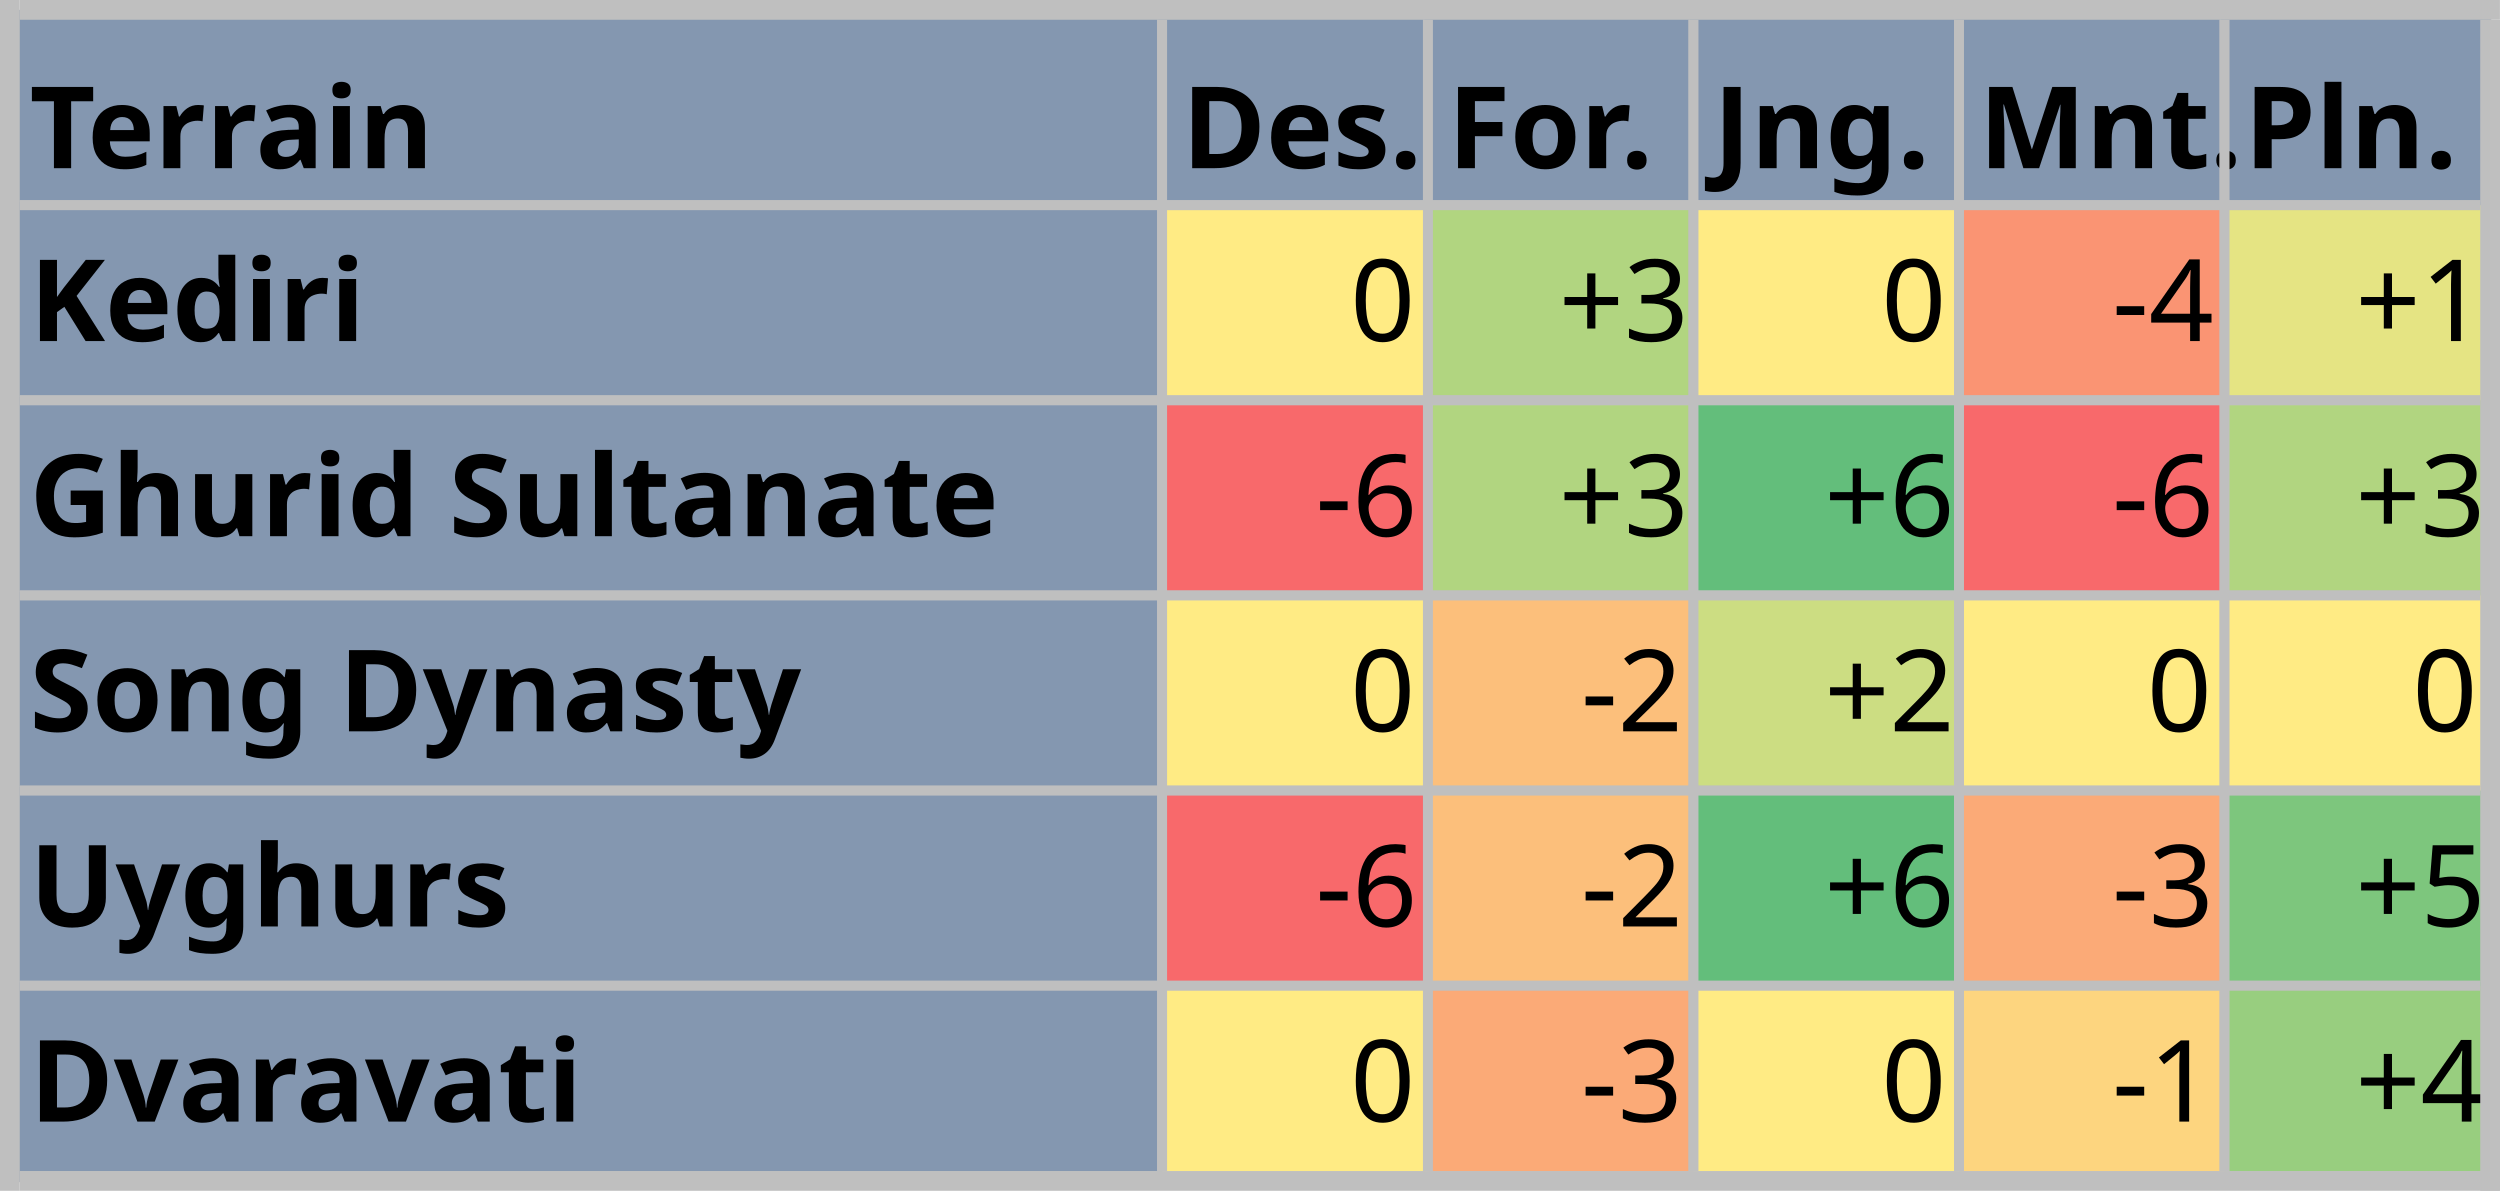
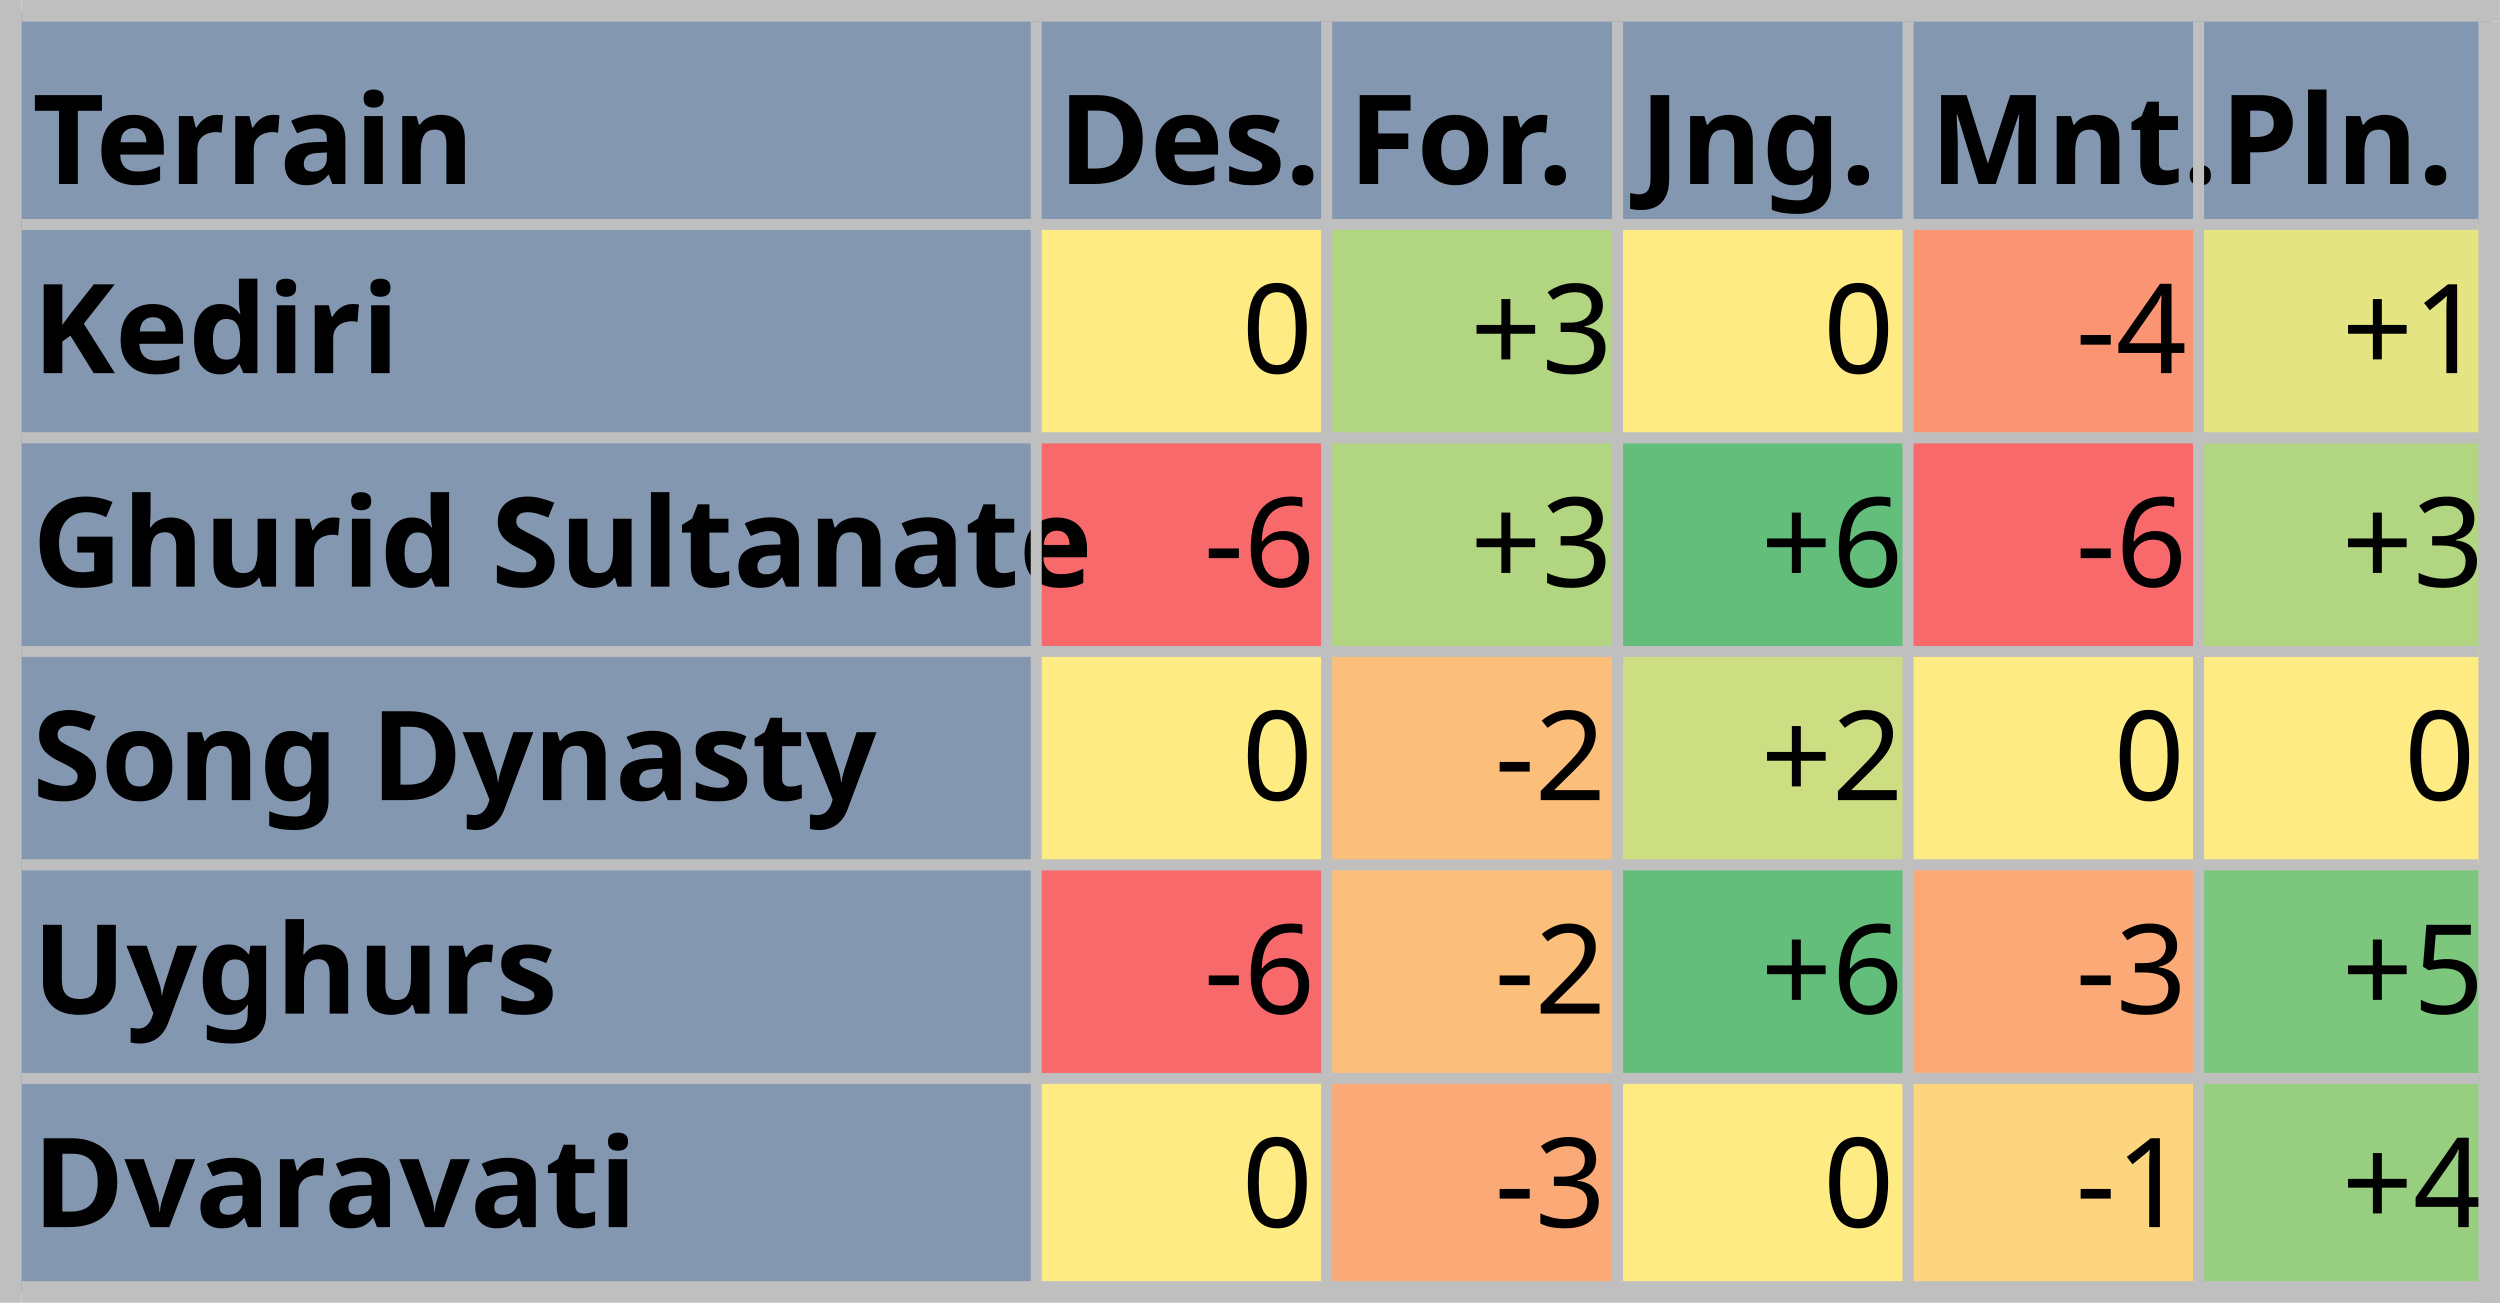
- <svg xmlns="http://www.w3.org/2000/svg" width="85.692mm" height="40.816mm" viewBox="0 0 85.692 40.816" version="1.1" id="svg8">
+ <svg xmlns="http://www.w3.org/2000/svg" width="78.326mm" height="40.816mm" viewBox="0 0 78.326 40.816" version="1.1" id="svg8">
  <defs id="defs2">
-     <clipPath id="clipPath4534" clipPathUnits="userSpaceOnUse">
-       <path style="clip-rule:evenodd" id="path4532" d="M 51.36,608.02 H 310.13 V 737.04 H 51.36 Z" />
+     <clipPath id="clipPath831" clipPathUnits="userSpaceOnUse">
+       <path style="clip-rule:evenodd" id="path829" d="M 51.36,608.02 H 289.25 V 737.04 H 51.36 Z" />
    </clipPath>
-     <clipPath id="clipPath4746" clipPathUnits="userSpaceOnUse">
-       <path style="clip-rule:evenodd" id="path4744" d="M 49.44,605.98 H 312.17 V 738.96 H 49.44 Z" />
+     <clipPath id="clipPath1043" clipPathUnits="userSpaceOnUse">
+       <path style="clip-rule:evenodd" id="path1041" d="M 49.44,605.98 H 291.29 V 738.96 H 49.44 Z" />
    </clipPath>
  </defs>
-   <g id="layer1" transform="translate(59.85485,-128.4251)">
-     <g transform="matrix(0.3527778,0,0,-0.3527778,-83.73931,383.5681)" id="g4526">
-       <g id="g4528">
-         <g clip-path="url(#clipPath4534)" id="g4530">
-           <path id="path4536" style="fill:#8497b0;fill-opacity:1;fill-rule:evenodd;stroke:none" d="m 68.664,703.18 h 241.1 v 19.104 h -241.1 z" />
-           <path id="path4538" style="fill:#8497b0;fill-opacity:1;fill-rule:evenodd;stroke:none" d="m 68.664,684.22 h 112.08 V 703.3 H 68.664 Z" />
-           <path id="path4540" style="fill:#ffeb84;fill-opacity:1;fill-rule:evenodd;stroke:none" d="m 180.62,684.22 h 25.944 V 703.3 H 180.62 Z" />
-           <path id="path4542" style="fill:#b1d580;fill-opacity:1;fill-rule:evenodd;stroke:none" d="m 206.45,684.22 h 25.92 v 19.08 h -25.92 z" />
-           <path id="path4544" style="fill:#ffeb84;fill-opacity:1;fill-rule:evenodd;stroke:none" d="m 232.25,684.22 h 25.92 v 19.08 h -25.92 z" />
-           <path id="path4546" style="fill:#fa9473;fill-opacity:1;fill-rule:evenodd;stroke:none" d="m 258.05,684.22 h 25.92 v 19.08 h -25.92 z" />
-           <path id="path4548" style="fill:#e5e483;fill-opacity:1;fill-rule:evenodd;stroke:none" d="m 283.85,684.22 h 25.92 v 19.08 h -25.92 z" />
-           <path id="path4550" style="fill:#8497b0;fill-opacity:1;fill-rule:evenodd;stroke:none" d="m 68.664,665.26 h 112.08 v 19.08 H 68.664 Z" />
-           <path id="path4552" style="fill:#f8696b;fill-opacity:1;fill-rule:evenodd;stroke:none" d="m 180.62,665.26 h 25.944 v 19.08 H 180.62 Z" />
-           <path id="path4554" style="fill:#b1d580;fill-opacity:1;fill-rule:evenodd;stroke:none" d="m 206.45,665.26 h 25.92 v 19.08 h -25.92 z" />
-           <path id="path4556" style="fill:#63be7b;fill-opacity:1;fill-rule:evenodd;stroke:none" d="m 232.25,665.26 h 25.92 v 19.08 h -25.92 z" />
-           <path id="path4558" style="fill:#f8696b;fill-opacity:1;fill-rule:evenodd;stroke:none" d="m 258.05,665.26 h 25.92 v 19.08 h -25.92 z" />
-           <path id="path4560" style="fill:#b1d580;fill-opacity:1;fill-rule:evenodd;stroke:none" d="m 283.85,665.26 h 25.92 v 19.08 h -25.92 z" />
-           <path id="path4562" style="fill:#8497b0;fill-opacity:1;fill-rule:evenodd;stroke:none" d="m 68.664,646.3 h 112.08 v 19.08 H 68.664 Z" />
-           <path id="path4564" style="fill:#ffeb84;fill-opacity:1;fill-rule:evenodd;stroke:none" d="m 180.62,646.3 h 25.944 v 19.08 H 180.62 Z" />
-           <path id="path4566" style="fill:#fcbf7b;fill-opacity:1;fill-rule:evenodd;stroke:none" d="m 206.45,646.3 h 25.92 v 19.08 h -25.92 z" />
-           <path id="path4568" style="fill:#ccdd82;fill-opacity:1;fill-rule:evenodd;stroke:none" d="m 232.25,646.3 h 25.92 v 19.08 h -25.92 z" />
-           <path id="path4570" style="fill:#ffeb84;fill-opacity:1;fill-rule:evenodd;stroke:none" d="m 258.05,646.3 h 51.72 v 19.08 h -51.72 z" />
-           <path id="path4572" style="fill:#8497b0;fill-opacity:1;fill-rule:evenodd;stroke:none" d="m 68.664,627.34 h 112.08 v 19.08 H 68.664 Z" />
-           <path id="path4574" style="fill:#f8696b;fill-opacity:1;fill-rule:evenodd;stroke:none" d="m 180.62,627.34 h 25.944 v 19.08 H 180.62 Z" />
-           <path id="path4576" style="fill:#fcbf7b;fill-opacity:1;fill-rule:evenodd;stroke:none" d="m 206.45,627.34 h 25.92 v 19.08 h -25.92 z" />
-           <path id="path4578" style="fill:#63be7b;fill-opacity:1;fill-rule:evenodd;stroke:none" d="m 232.25,627.34 h 25.92 v 19.08 h -25.92 z" />
-           <path id="path4580" style="fill:#fbaa77;fill-opacity:1;fill-rule:evenodd;stroke:none" d="m 258.05,627.34 h 25.92 v 19.08 h -25.92 z" />
-           <path id="path4582" style="fill:#7dc67d;fill-opacity:1;fill-rule:evenodd;stroke:none" d="m 283.85,627.34 h 25.92 v 19.08 h -25.92 z" />
-           <path id="path4584" style="fill:#8497b0;fill-opacity:1;fill-rule:evenodd;stroke:none" d="m 68.664,608.38 h 112.08 v 19.08 H 68.664 Z" />
-           <path id="path4586" style="fill:#ffeb84;fill-opacity:1;fill-rule:evenodd;stroke:none" d="m 180.62,608.38 h 25.944 v 19.08 H 180.62 Z" />
-           <path id="path4588" style="fill:#fbaa77;fill-opacity:1;fill-rule:evenodd;stroke:none" d="m 206.45,608.38 h 25.92 v 19.08 h -25.92 z" />
-           <path id="path4590" style="fill:#ffeb84;fill-opacity:1;fill-rule:evenodd;stroke:none" d="m 232.25,608.38 h 25.92 v 19.08 h -25.92 z" />
-           <path id="path4592" style="fill:#fdd57f;fill-opacity:1;fill-rule:evenodd;stroke:none" d="m 258.05,608.38 h 25.92 v 19.08 h -25.92 z" />
-           <path id="path4594" style="fill:#98ce7f;fill-opacity:1;fill-rule:evenodd;stroke:none" d="m 283.85,608.38 h 25.92 v 19.08 h -25.92 z" />
-           <text id="text4598" style="font-variant:normal;font-weight:bold;font-size:11.04px;font-family:Calibri;-inkscape-font-specification:Calibri-Bold;writing-mode:lr-tb;fill:#000000;fill-opacity:1;fill-rule:nonzero;stroke:none" transform="matrix(1,0,0,-1,70.584,706.9)">
-             <tspan id="tspan4596" y="0" x="0 5.509 11.029 14.981 18.934 24.332 27.081">Terrain</tspan>
+   <g id="layer1" transform="translate(378.5855,50.73557)">
+     <g transform="matrix(0.3527778,0,0,-0.3527778,-402.47,204.4074)" id="g823">
+       <g id="g825">
+         <g clip-path="url(#clipPath831)" id="g827">
+           <path id="path833" style="fill:#8497b0;fill-opacity:1;fill-rule:evenodd;stroke:none" d="m 68.664,703.18 h 220.22 v 19.104 H 68.664 Z" />
+           <path id="path835" style="fill:#8497b0;fill-opacity:1;fill-rule:evenodd;stroke:none" d="m 68.664,684.22 h 91.2 v 19.08 h -91.2 z" />
+           <path id="path837" style="fill:#ffeb84;fill-opacity:1;fill-rule:evenodd;stroke:none" d="m 159.74,684.22 h 25.92 v 19.08 h -25.92 z" />
+           <path id="path839" style="fill:#b1d580;fill-opacity:1;fill-rule:evenodd;stroke:none" d="m 185.54,684.22 h 25.944 V 703.3 H 185.54 Z" />
+           <path id="path841" style="fill:#ffeb84;fill-opacity:1;fill-rule:evenodd;stroke:none" d="m 211.37,684.22 h 25.92 v 19.08 h -25.92 z" />
+           <path id="path843" style="fill:#fa9473;fill-opacity:1;fill-rule:evenodd;stroke:none" d="m 237.17,684.22 h 25.92 v 19.08 h -25.92 z" />
+           <path id="path845" style="fill:#e5e483;fill-opacity:1;fill-rule:evenodd;stroke:none" d="m 262.97,684.22 h 25.92 v 19.08 h -25.92 z" />
+           <path id="path847" style="fill:#8497b0;fill-opacity:1;fill-rule:evenodd;stroke:none" d="m 68.664,665.26 h 91.2 v 19.08 h -91.2 z" />
+           <path id="path849" style="fill:#f8696b;fill-opacity:1;fill-rule:evenodd;stroke:none" d="m 159.74,665.26 h 25.92 v 19.08 h -25.92 z" />
+           <path id="path851" style="fill:#b1d580;fill-opacity:1;fill-rule:evenodd;stroke:none" d="m 185.54,665.26 h 25.944 v 19.08 H 185.54 Z" />
+           <path id="path853" style="fill:#63be7b;fill-opacity:1;fill-rule:evenodd;stroke:none" d="m 211.37,665.26 h 25.92 v 19.08 h -25.92 z" />
+           <path id="path855" style="fill:#f8696b;fill-opacity:1;fill-rule:evenodd;stroke:none" d="m 237.17,665.26 h 25.92 v 19.08 h -25.92 z" />
+           <path id="path857" style="fill:#b1d580;fill-opacity:1;fill-rule:evenodd;stroke:none" d="m 262.97,665.26 h 25.92 v 19.08 h -25.92 z" />
+           <path id="path859" style="fill:#8497b0;fill-opacity:1;fill-rule:evenodd;stroke:none" d="m 68.664,646.3 h 91.2 v 19.08 h -91.2 z" />
+           <path id="path861" style="fill:#ffeb84;fill-opacity:1;fill-rule:evenodd;stroke:none" d="m 159.74,646.3 h 25.92 v 19.08 h -25.92 z" />
+           <path id="path863" style="fill:#fcbf7b;fill-opacity:1;fill-rule:evenodd;stroke:none" d="m 185.54,646.3 h 25.944 v 19.08 H 185.54 Z" />
+           <path id="path865" style="fill:#ccdd82;fill-opacity:1;fill-rule:evenodd;stroke:none" d="m 211.37,646.3 h 25.92 v 19.08 h -25.92 z" />
+           <path id="path867" style="fill:#ffeb84;fill-opacity:1;fill-rule:evenodd;stroke:none" d="m 237.17,646.3 h 51.72 v 19.08 h -51.72 z" />
+           <path id="path869" style="fill:#8497b0;fill-opacity:1;fill-rule:evenodd;stroke:none" d="m 68.664,627.34 h 91.2 v 19.08 h -91.2 z" />
+           <path id="path871" style="fill:#f8696b;fill-opacity:1;fill-rule:evenodd;stroke:none" d="m 159.74,627.34 h 25.92 v 19.08 h -25.92 z" />
+           <path id="path873" style="fill:#fcbf7b;fill-opacity:1;fill-rule:evenodd;stroke:none" d="m 185.54,627.34 h 25.944 v 19.08 H 185.54 Z" />
+           <path id="path875" style="fill:#63be7b;fill-opacity:1;fill-rule:evenodd;stroke:none" d="m 211.37,627.34 h 25.92 v 19.08 h -25.92 z" />
+           <path id="path877" style="fill:#fbaa77;fill-opacity:1;fill-rule:evenodd;stroke:none" d="m 237.17,627.34 h 25.92 v 19.08 h -25.92 z" />
+           <path id="path879" style="fill:#7dc67d;fill-opacity:1;fill-rule:evenodd;stroke:none" d="m 262.97,627.34 h 25.92 v 19.08 h -25.92 z" />
+           <path id="path881" style="fill:#8497b0;fill-opacity:1;fill-rule:evenodd;stroke:none" d="m 68.664,608.38 h 91.2 v 19.08 h -91.2 z" />
+           <path id="path883" style="fill:#ffeb84;fill-opacity:1;fill-rule:evenodd;stroke:none" d="m 159.74,608.38 h 25.92 v 19.08 h -25.92 z" />
+           <path id="path885" style="fill:#fbaa77;fill-opacity:1;fill-rule:evenodd;stroke:none" d="m 185.54,608.38 h 25.944 v 19.08 H 185.54 Z" />
+           <path id="path887" style="fill:#ffeb84;fill-opacity:1;fill-rule:evenodd;stroke:none" d="m 211.37,608.38 h 25.92 v 19.08 h -25.92 z" />
+           <path id="path889" style="fill:#fdd57f;fill-opacity:1;fill-rule:evenodd;stroke:none" d="m 237.17,608.38 h 25.92 v 19.08 h -25.92 z" />
+           <path id="path891" style="fill:#98ce7f;fill-opacity:1;fill-rule:evenodd;stroke:none" d="m 262.97,608.38 h 25.92 v 19.08 h -25.92 z" />
+           <text id="text895" style="font-variant:normal;font-weight:bold;font-size:11.04px;font-family:Calibri;-inkscape-font-specification:Calibri-Bold;writing-mode:lr-tb;fill:#000000;fill-opacity:1;fill-rule:nonzero;stroke:none" transform="matrix(1,0,0,-1,70.584,706.9)">
+             <tspan id="tspan893" y="0" x="0 5.509 11.029 14.981 18.934 24.332 27.081">Terrain</tspan>
          </text>
-           <text id="text4602" style="font-variant:normal;font-weight:bold;font-size:11.04px;font-family:Calibri;-inkscape-font-specification:Calibri-Bold;writing-mode:lr-tb;fill:#000000;fill-opacity:1;fill-rule:nonzero;stroke:none" transform="matrix(1,0,0,-1,182.54,706.9)">
-             <tspan id="tspan4600" y="0" x="0 6.955 12.508 16.913">Des.</tspan>
+           <text id="text899" style="font-variant:normal;font-weight:bold;font-size:11.04px;font-family:Calibri;-inkscape-font-specification:Calibri-Bold;writing-mode:lr-tb;fill:#000000;fill-opacity:1;fill-rule:nonzero;stroke:none" transform="matrix(1,0,0,-1,161.66,706.9)">
+             <tspan id="tspan897" y="0" x="0 6.955 12.508 16.913">Des.</tspan>
          </text>
-           <text id="text4606" style="font-variant:normal;font-weight:bold;font-size:11.04px;font-family:Calibri;-inkscape-font-specification:Calibri-Bold;writing-mode:lr-tb;fill:#000000;fill-opacity:1;fill-rule:nonzero;stroke:none" transform="matrix(1,0,0,-1,208.37,706.9)">
-             <tspan id="tspan4604" y="0" x="0 5.067 10.919 14.871">For.</tspan>
+           <text id="text903" style="font-variant:normal;font-weight:bold;font-size:11.04px;font-family:Calibri;-inkscape-font-specification:Calibri-Bold;writing-mode:lr-tb;fill:#000000;fill-opacity:1;fill-rule:nonzero;stroke:none" transform="matrix(1,0,0,-1,187.46,706.9)">
+             <tspan id="tspan901" y="0" x="0 5.067 10.919 14.871">For.</tspan>
          </text>
-           <text id="text4610" style="font-variant:normal;font-weight:bold;font-size:11.04px;font-family:Calibri;-inkscape-font-specification:Calibri-Bold;writing-mode:lr-tb;fill:#000000;fill-opacity:1;fill-rule:nonzero;stroke:none" transform="matrix(1,0,0,-1,234.17,706.9)">
-             <tspan id="tspan4608" y="0" x="0 3.599 9.483 14.749">Jng.</tspan>
+           <text id="text907" style="font-variant:normal;font-weight:bold;font-size:11.04px;font-family:Calibri;-inkscape-font-specification:Calibri-Bold;writing-mode:lr-tb;fill:#000000;fill-opacity:1;fill-rule:nonzero;stroke:none" transform="matrix(1,0,0,-1,213.29,706.9)">
+             <tspan id="tspan905" y="0" x="0 3.599 9.483 14.749">Jng.</tspan>
          </text>
-           <text id="text4614" style="font-variant:normal;font-weight:bold;font-size:11.04px;font-family:Calibri;-inkscape-font-specification:Calibri-Bold;writing-mode:lr-tb;fill:#000000;fill-opacity:1;fill-rule:nonzero;stroke:none" transform="matrix(1,0,0,-1,259.97,706.9)">
-             <tspan id="tspan4612" y="0" x="0 9.605 15.489 19.32">Mnt.</tspan>
+           <text id="text911" style="font-variant:normal;font-weight:bold;font-size:11.04px;font-family:Calibri;-inkscape-font-specification:Calibri-Bold;writing-mode:lr-tb;fill:#000000;fill-opacity:1;fill-rule:nonzero;stroke:none" transform="matrix(1,0,0,-1,239.09,706.9)">
+             <tspan id="tspan909" y="0" x="0 9.605 15.489 19.32">Mnt.</tspan>
          </text>
-           <text id="text4618" style="font-variant:normal;font-weight:bold;font-size:11.04px;font-family:Calibri;-inkscape-font-specification:Calibri-Bold;writing-mode:lr-tb;fill:#000000;fill-opacity:1;fill-rule:nonzero;stroke:none" transform="matrix(1,0,0,-1,285.77,706.9)">
-             <tspan id="tspan4616" y="0" x="0 5.873 8.633 14.518">Pln.</tspan>
+           <text id="text915" style="font-variant:normal;font-weight:bold;font-size:11.04px;font-family:Calibri;-inkscape-font-specification:Calibri-Bold;writing-mode:lr-tb;fill:#000000;fill-opacity:1;fill-rule:nonzero;stroke:none" transform="matrix(1,0,0,-1,264.89,706.9)">
+             <tspan id="tspan913" y="0" x="0 5.873 8.633 14.518">Pln.</tspan>
          </text>
-           <text id="text4622" style="font-variant:normal;font-weight:bold;font-size:11.04px;font-family:Calibri;-inkscape-font-specification:Calibri-Bold;writing-mode:lr-tb;fill:#000000;fill-opacity:1;fill-rule:nonzero;stroke:none" transform="matrix(1,0,0,-1,70.584,690.1)">
-             <tspan id="tspan4620" y="0" x="0 5.995 11.515 17.399 20.148 24.1">Kediri</tspan>
+           <text id="text919" style="font-variant:normal;font-weight:bold;font-size:11.04px;font-family:Calibri;-inkscape-font-specification:Calibri-Bold;writing-mode:lr-tb;fill:#000000;fill-opacity:1;fill-rule:nonzero;stroke:none" transform="matrix(1,0,0,-1,70.584,690.1)">
+             <tspan id="tspan917" y="0" x="0 5.995 11.515 17.399 20.148 24.1">Kediri</tspan>
          </text>
-           <text id="text4626" style="font-variant:normal;font-weight:normal;font-size:11.04px;font-family:Calibri;-inkscape-font-specification:Calibri;writing-mode:lr-tb;fill:#000000;fill-opacity:1;fill-rule:nonzero;stroke:none" transform="matrix(1,0,0,-1,198.89,690.1)">
-             <tspan id="tspan4624" y="0" x="0">0</tspan>
+           <text id="text923" style="font-variant:normal;font-weight:normal;font-size:11.04px;font-family:Calibri;-inkscape-font-specification:Calibri;writing-mode:lr-tb;fill:#000000;fill-opacity:1;fill-rule:nonzero;stroke:none" transform="matrix(1,0,0,-1,177.98,690.1)">
+             <tspan id="tspan921" y="0" x="0">0</tspan>
          </text>
-           <text id="text4630" style="font-variant:normal;font-weight:normal;font-size:11.04px;font-family:Calibri;-inkscape-font-specification:Calibri;writing-mode:lr-tb;fill:#000000;fill-opacity:1;fill-rule:nonzero;stroke:none" transform="matrix(1,0,0,-1,219.17,690.1)">
-             <tspan id="tspan4628" y="0" x="0 5.52">+3</tspan>
+           <text id="text927" style="font-variant:normal;font-weight:normal;font-size:11.04px;font-family:Calibri;-inkscape-font-specification:Calibri;writing-mode:lr-tb;fill:#000000;fill-opacity:1;fill-rule:nonzero;stroke:none" transform="matrix(1,0,0,-1,198.29,690.1)">
+             <tspan id="tspan925" y="0" x="0 5.52">+3</tspan>
          </text>
-           <text id="text4634" style="font-variant:normal;font-weight:normal;font-size:11.04px;font-family:Calibri;-inkscape-font-specification:Calibri;writing-mode:lr-tb;fill:#000000;fill-opacity:1;fill-rule:nonzero;stroke:none" transform="matrix(1,0,0,-1,250.49,690.1)">
-             <tspan id="tspan4632" y="0" x="0">0</tspan>
+           <text id="text931" style="font-variant:normal;font-weight:normal;font-size:11.04px;font-family:Calibri;-inkscape-font-specification:Calibri;writing-mode:lr-tb;fill:#000000;fill-opacity:1;fill-rule:nonzero;stroke:none" transform="matrix(1,0,0,-1,229.61,690.1)">
+             <tspan id="tspan929" y="0" x="0">0</tspan>
          </text>
-           <text id="text4638" style="font-variant:normal;font-weight:normal;font-size:11.04px;font-family:Calibri;-inkscape-font-specification:Calibri;writing-mode:lr-tb;fill:#000000;fill-opacity:1;fill-rule:nonzero;stroke:none" transform="matrix(1,0,0,-1,272.93,690.1)">
-             <tspan id="tspan4636" y="0" x="0 3.36">-4</tspan>
+           <text id="text935" style="font-variant:normal;font-weight:normal;font-size:11.04px;font-family:Calibri;-inkscape-font-specification:Calibri;writing-mode:lr-tb;fill:#000000;fill-opacity:1;fill-rule:nonzero;stroke:none" transform="matrix(1,0,0,-1,252.05,690.1)">
+             <tspan id="tspan933" y="0" x="0 3.36">-4</tspan>
          </text>
-           <text id="text4642" style="font-variant:normal;font-weight:normal;font-size:11.04px;font-family:Calibri;-inkscape-font-specification:Calibri;writing-mode:lr-tb;fill:#000000;fill-opacity:1;fill-rule:nonzero;stroke:none" transform="matrix(1,0,0,-1,296.57,690.1)">
-             <tspan id="tspan4640" y="0" x="0 5.52">+1</tspan>
+           <text id="text939" style="font-variant:normal;font-weight:normal;font-size:11.04px;font-family:Calibri;-inkscape-font-specification:Calibri;writing-mode:lr-tb;fill:#000000;fill-opacity:1;fill-rule:nonzero;stroke:none" transform="matrix(1,0,0,-1,275.69,690.1)">
+             <tspan id="tspan937" y="0" x="0 5.52">+1</tspan>
          </text>
-           <text id="text4646" style="font-variant:normal;font-weight:bold;font-size:11.04px;font-family:Calibri;-inkscape-font-specification:Calibri-Bold;writing-mode:lr-tb;fill:#000000;fill-opacity:1;fill-rule:nonzero;stroke:none" transform="matrix(1,0,0,-1,70.584,671.14)">
-             <tspan id="tspan4644" y="0" x="0 7.066 12.95 18.834 22.787 25.536 31.42 33.915 39.104 44.988 47.737 51.568 56.977 62.862 68.26 72.091">Ghurid Sultanate</tspan>
+           <text id="text943" style="font-variant:normal;font-weight:bold;font-size:11.04px;font-family:Calibri;-inkscape-font-specification:Calibri-Bold;writing-mode:lr-tb;fill:#000000;fill-opacity:1;fill-rule:nonzero;stroke:none" transform="matrix(1,0,0,-1,70.584,671.14)">
+             <tspan id="tspan941" y="0" x="0 7.066 12.95 18.834 22.787 25.536 31.42 33.915 39.104 44.988 47.737 51.568 56.977 62.862 68.26 72.091">Ghurid Sultanate</tspan>
          </text>
-           <text id="text4650" style="font-variant:normal;font-weight:normal;font-size:11.04px;font-family:Calibri;-inkscape-font-specification:Calibri;writing-mode:lr-tb;fill:#000000;fill-opacity:1;fill-rule:nonzero;stroke:none" transform="matrix(1,0,0,-1,195.53,671.14)">
-             <tspan id="tspan4648" y="0" x="0 3.36">-6</tspan>
+           <text id="text947" style="font-variant:normal;font-weight:normal;font-size:11.04px;font-family:Calibri;-inkscape-font-specification:Calibri;writing-mode:lr-tb;fill:#000000;fill-opacity:1;fill-rule:nonzero;stroke:none" transform="matrix(1,0,0,-1,174.62,671.14)">
+             <tspan id="tspan945" y="0" x="0 3.36">-6</tspan>
          </text>
-           <text id="text4654" style="font-variant:normal;font-weight:normal;font-size:11.04px;font-family:Calibri;-inkscape-font-specification:Calibri;writing-mode:lr-tb;fill:#000000;fill-opacity:1;fill-rule:nonzero;stroke:none" transform="matrix(1,0,0,-1,219.17,671.14)">
-             <tspan id="tspan4652" y="0" x="0 5.52">+3</tspan>
+           <text id="text951" style="font-variant:normal;font-weight:normal;font-size:11.04px;font-family:Calibri;-inkscape-font-specification:Calibri;writing-mode:lr-tb;fill:#000000;fill-opacity:1;fill-rule:nonzero;stroke:none" transform="matrix(1,0,0,-1,198.29,671.14)">
+             <tspan id="tspan949" y="0" x="0 5.52">+3</tspan>
          </text>
-           <text id="text4658" style="font-variant:normal;font-weight:normal;font-size:11.04px;font-family:Calibri;-inkscape-font-specification:Calibri;writing-mode:lr-tb;fill:#000000;fill-opacity:1;fill-rule:nonzero;stroke:none" transform="matrix(1,0,0,-1,244.97,671.14)">
-             <tspan id="tspan4656" y="0" x="0 5.52">+6</tspan>
+           <text id="text955" style="font-variant:normal;font-weight:normal;font-size:11.04px;font-family:Calibri;-inkscape-font-specification:Calibri;writing-mode:lr-tb;fill:#000000;fill-opacity:1;fill-rule:nonzero;stroke:none" transform="matrix(1,0,0,-1,224.09,671.14)">
+             <tspan id="tspan953" y="0" x="0 5.52">+6</tspan>
          </text>
-           <text id="text4662" style="font-variant:normal;font-weight:normal;font-size:11.04px;font-family:Calibri;-inkscape-font-specification:Calibri;writing-mode:lr-tb;fill:#000000;fill-opacity:1;fill-rule:nonzero;stroke:none" transform="matrix(1,0,0,-1,272.93,671.14)">
-             <tspan id="tspan4660" y="0" x="0 3.36">-6</tspan>
+           <text id="text959" style="font-variant:normal;font-weight:normal;font-size:11.04px;font-family:Calibri;-inkscape-font-specification:Calibri;writing-mode:lr-tb;fill:#000000;fill-opacity:1;fill-rule:nonzero;stroke:none" transform="matrix(1,0,0,-1,252.05,671.14)">
+             <tspan id="tspan957" y="0" x="0 3.36">-6</tspan>
          </text>
-           <text id="text4666" style="font-variant:normal;font-weight:normal;font-size:11.04px;font-family:Calibri;-inkscape-font-specification:Calibri;writing-mode:lr-tb;fill:#000000;fill-opacity:1;fill-rule:nonzero;stroke:none" transform="matrix(1,0,0,-1,296.57,671.14)">
-             <tspan id="tspan4664" y="0" x="0 5.52">+3</tspan>
+           <text id="text963" style="font-variant:normal;font-weight:normal;font-size:11.04px;font-family:Calibri;-inkscape-font-specification:Calibri;writing-mode:lr-tb;fill:#000000;fill-opacity:1;fill-rule:nonzero;stroke:none" transform="matrix(1,0,0,-1,275.69,671.14)">
+             <tspan id="tspan961" y="0" x="0 5.52">+3</tspan>
          </text>
-           <text id="text4670" style="font-variant:normal;font-weight:bold;font-size:11.04px;font-family:Calibri;-inkscape-font-specification:Calibri-Bold;writing-mode:lr-tb;fill:#000000;fill-opacity:1;fill-rule:nonzero;stroke:none" transform="matrix(1,0,0,-1,70.584,652.18)">
-             <tspan id="tspan4668" y="0" x="0 5.156 11.04 16.924 22.19 24.685 31.641 36.94 42.824 48.223 52.65 56.481">Song Dynasty</tspan>
+           <text id="text967" style="font-variant:normal;font-weight:bold;font-size:11.04px;font-family:Calibri;-inkscape-font-specification:Calibri-Bold;writing-mode:lr-tb;fill:#000000;fill-opacity:1;fill-rule:nonzero;stroke:none" transform="matrix(1,0,0,-1,70.584,652.18)">
+             <tspan id="tspan965" y="0" x="0 5.156 11.04 16.924 22.19 24.685 31.641 36.94 42.824 48.223 52.65 56.481">Song Dynasty</tspan>
          </text>
-           <text id="text4674" style="font-variant:normal;font-weight:normal;font-size:11.04px;font-family:Calibri;-inkscape-font-specification:Calibri;writing-mode:lr-tb;fill:#000000;fill-opacity:1;fill-rule:nonzero;stroke:none" transform="matrix(1,0,0,-1,198.89,652.18)">
-             <tspan id="tspan4672" y="0" x="0">0</tspan>
+           <text id="text971" style="font-variant:normal;font-weight:normal;font-size:11.04px;font-family:Calibri;-inkscape-font-specification:Calibri;writing-mode:lr-tb;fill:#000000;fill-opacity:1;fill-rule:nonzero;stroke:none" transform="matrix(1,0,0,-1,177.98,652.18)">
+             <tspan id="tspan969" y="0" x="0">0</tspan>
          </text>
-           <text id="text4678" style="font-variant:normal;font-weight:normal;font-size:11.04px;font-family:Calibri;-inkscape-font-specification:Calibri;writing-mode:lr-tb;fill:#000000;fill-opacity:1;fill-rule:nonzero;stroke:none" transform="matrix(1,0,0,-1,221.33,652.18)">
-             <tspan id="tspan4676" y="0" x="0 3.36">-2</tspan>
+           <text id="text975" style="font-variant:normal;font-weight:normal;font-size:11.04px;font-family:Calibri;-inkscape-font-specification:Calibri;writing-mode:lr-tb;fill:#000000;fill-opacity:1;fill-rule:nonzero;stroke:none" transform="matrix(1,0,0,-1,200.45,652.18)">
+             <tspan id="tspan973" y="0" x="0 3.36">-2</tspan>
          </text>
-           <text id="text4682" style="font-variant:normal;font-weight:normal;font-size:11.04px;font-family:Calibri;-inkscape-font-specification:Calibri;writing-mode:lr-tb;fill:#000000;fill-opacity:1;fill-rule:nonzero;stroke:none" transform="matrix(1,0,0,-1,244.97,652.18)">
-             <tspan id="tspan4680" y="0" x="0 5.52">+2</tspan>
+           <text id="text979" style="font-variant:normal;font-weight:normal;font-size:11.04px;font-family:Calibri;-inkscape-font-specification:Calibri;writing-mode:lr-tb;fill:#000000;fill-opacity:1;fill-rule:nonzero;stroke:none" transform="matrix(1,0,0,-1,224.09,652.18)">
+             <tspan id="tspan977" y="0" x="0 5.52">+2</tspan>
          </text>
-           <text id="text4686" style="font-variant:normal;font-weight:normal;font-size:11.04px;font-family:Calibri;-inkscape-font-specification:Calibri;writing-mode:lr-tb;fill:#000000;fill-opacity:1;fill-rule:nonzero;stroke:none" transform="matrix(1,0,0,-1,276.29,652.18)">
-             <tspan id="tspan4684" y="0" x="0">0</tspan>
+           <text id="text983" style="font-variant:normal;font-weight:normal;font-size:11.04px;font-family:Calibri;-inkscape-font-specification:Calibri;writing-mode:lr-tb;fill:#000000;fill-opacity:1;fill-rule:nonzero;stroke:none" transform="matrix(1,0,0,-1,255.41,652.18)">
+             <tspan id="tspan981" y="0" x="0">0</tspan>
          </text>
-           <text id="text4690" style="font-variant:normal;font-weight:normal;font-size:11.04px;font-family:Calibri;-inkscape-font-specification:Calibri;writing-mode:lr-tb;fill:#000000;fill-opacity:1;fill-rule:nonzero;stroke:none" transform="matrix(1,0,0,-1,302.09,652.18)">
-             <tspan id="tspan4688" y="0" x="0">0</tspan>
+           <text id="text987" style="font-variant:normal;font-weight:normal;font-size:11.04px;font-family:Calibri;-inkscape-font-specification:Calibri;writing-mode:lr-tb;fill:#000000;fill-opacity:1;fill-rule:nonzero;stroke:none" transform="matrix(1,0,0,-1,281.21,652.18)">
+             <tspan id="tspan985" y="0" x="0">0</tspan>
          </text>
-           <text id="text4694" style="font-variant:normal;font-weight:bold;font-size:11.04px;font-family:Calibri;-inkscape-font-specification:Calibri-Bold;writing-mode:lr-tb;fill:#000000;fill-opacity:1;fill-rule:nonzero;stroke:none" transform="matrix(1,0,0,-1,70.584,633.22)">
-             <tspan id="tspan4692" y="0" x="0 7.209 12.464 17.73 23.615 29.499 33.451">Uyghurs</tspan>
+           <text id="text991" style="font-variant:normal;font-weight:bold;font-size:11.04px;font-family:Calibri;-inkscape-font-specification:Calibri-Bold;writing-mode:lr-tb;fill:#000000;fill-opacity:1;fill-rule:nonzero;stroke:none" transform="matrix(1,0,0,-1,70.584,633.22)">
+             <tspan id="tspan989" y="0" x="0 7.209 12.464 17.73 23.615 29.499 33.451">Uyghurs</tspan>
          </text>
-           <text id="text4698" style="font-variant:normal;font-weight:normal;font-size:11.04px;font-family:Calibri;-inkscape-font-specification:Calibri;writing-mode:lr-tb;fill:#000000;fill-opacity:1;fill-rule:nonzero;stroke:none" transform="matrix(1,0,0,-1,195.53,633.22)">
-             <tspan id="tspan4696" y="0" x="0 3.36">-6</tspan>
+           <text id="text995" style="font-variant:normal;font-weight:normal;font-size:11.04px;font-family:Calibri;-inkscape-font-specification:Calibri;writing-mode:lr-tb;fill:#000000;fill-opacity:1;fill-rule:nonzero;stroke:none" transform="matrix(1,0,0,-1,174.62,633.22)">
+             <tspan id="tspan993" y="0" x="0 3.36">-6</tspan>
          </text>
-           <text id="text4702" style="font-variant:normal;font-weight:normal;font-size:11.04px;font-family:Calibri;-inkscape-font-specification:Calibri;writing-mode:lr-tb;fill:#000000;fill-opacity:1;fill-rule:nonzero;stroke:none" transform="matrix(1,0,0,-1,221.33,633.22)">
-             <tspan id="tspan4700" y="0" x="0 3.36">-2</tspan>
+           <text id="text999" style="font-variant:normal;font-weight:normal;font-size:11.04px;font-family:Calibri;-inkscape-font-specification:Calibri;writing-mode:lr-tb;fill:#000000;fill-opacity:1;fill-rule:nonzero;stroke:none" transform="matrix(1,0,0,-1,200.45,633.22)">
+             <tspan id="tspan997" y="0" x="0 3.36">-2</tspan>
          </text>
-           <text id="text4706" style="font-variant:normal;font-weight:normal;font-size:11.04px;font-family:Calibri;-inkscape-font-specification:Calibri;writing-mode:lr-tb;fill:#000000;fill-opacity:1;fill-rule:nonzero;stroke:none" transform="matrix(1,0,0,-1,244.97,633.22)">
-             <tspan id="tspan4704" y="0" x="0 5.52">+6</tspan>
+           <text id="text1003" style="font-variant:normal;font-weight:normal;font-size:11.04px;font-family:Calibri;-inkscape-font-specification:Calibri;writing-mode:lr-tb;fill:#000000;fill-opacity:1;fill-rule:nonzero;stroke:none" transform="matrix(1,0,0,-1,224.09,633.22)">
+             <tspan id="tspan1001" y="0" x="0 5.52">+6</tspan>
          </text>
-           <text id="text4710" style="font-variant:normal;font-weight:normal;font-size:11.04px;font-family:Calibri;-inkscape-font-specification:Calibri;writing-mode:lr-tb;fill:#000000;fill-opacity:1;fill-rule:nonzero;stroke:none" transform="matrix(1,0,0,-1,272.93,633.22)">
-             <tspan id="tspan4708" y="0" x="0 3.36">-3</tspan>
+           <text id="text1007" style="font-variant:normal;font-weight:normal;font-size:11.04px;font-family:Calibri;-inkscape-font-specification:Calibri;writing-mode:lr-tb;fill:#000000;fill-opacity:1;fill-rule:nonzero;stroke:none" transform="matrix(1,0,0,-1,252.05,633.22)">
+             <tspan id="tspan1005" y="0" x="0 3.36">-3</tspan>
          </text>
-           <text id="text4714" style="font-variant:normal;font-weight:normal;font-size:11.04px;font-family:Calibri;-inkscape-font-specification:Calibri;writing-mode:lr-tb;fill:#000000;fill-opacity:1;fill-rule:nonzero;stroke:none" transform="matrix(1,0,0,-1,296.57,633.22)">
-             <tspan id="tspan4712" y="0" x="0 5.52">+5</tspan>
+           <text id="text1011" style="font-variant:normal;font-weight:normal;font-size:11.04px;font-family:Calibri;-inkscape-font-specification:Calibri;writing-mode:lr-tb;fill:#000000;fill-opacity:1;fill-rule:nonzero;stroke:none" transform="matrix(1,0,0,-1,275.69,633.22)">
+             <tspan id="tspan1009" y="0" x="0 5.52">+5</tspan>
          </text>
-           <text id="text4718" style="font-variant:normal;font-weight:bold;font-size:11.04px;font-family:Calibri;-inkscape-font-specification:Calibri-Bold;writing-mode:lr-tb;fill:#000000;fill-opacity:1;fill-rule:nonzero;stroke:none" transform="matrix(1,0,0,-1,70.584,614.26)">
-             <tspan id="tspan4716" y="0" x="0 6.955 12.232 17.631 21.583 26.982 32.248 37.646 41.477">Dvaravati</tspan>
+           <text id="text1015" style="font-variant:normal;font-weight:bold;font-size:11.04px;font-family:Calibri;-inkscape-font-specification:Calibri-Bold;writing-mode:lr-tb;fill:#000000;fill-opacity:1;fill-rule:nonzero;stroke:none" transform="matrix(1,0,0,-1,70.584,614.26)">
+             <tspan id="tspan1013" y="0" x="0 6.955 12.232 17.631 21.583 26.982 32.248 37.646 41.477">Dvaravati</tspan>
          </text>
-           <text id="text4722" style="font-variant:normal;font-weight:normal;font-size:11.04px;font-family:Calibri;-inkscape-font-specification:Calibri;writing-mode:lr-tb;fill:#000000;fill-opacity:1;fill-rule:nonzero;stroke:none" transform="matrix(1,0,0,-1,198.89,614.26)">
-             <tspan id="tspan4720" y="0" x="0">0</tspan>
+           <text id="text1019" style="font-variant:normal;font-weight:normal;font-size:11.04px;font-family:Calibri;-inkscape-font-specification:Calibri;writing-mode:lr-tb;fill:#000000;fill-opacity:1;fill-rule:nonzero;stroke:none" transform="matrix(1,0,0,-1,177.98,614.26)">
+             <tspan id="tspan1017" y="0" x="0">0</tspan>
          </text>
-           <text id="text4726" style="font-variant:normal;font-weight:normal;font-size:11.04px;font-family:Calibri;-inkscape-font-specification:Calibri;writing-mode:lr-tb;fill:#000000;fill-opacity:1;fill-rule:nonzero;stroke:none" transform="matrix(1,0,0,-1,221.33,614.26)">
-             <tspan id="tspan4724" y="0" x="0 3.36">-3</tspan>
+           <text id="text1023" style="font-variant:normal;font-weight:normal;font-size:11.04px;font-family:Calibri;-inkscape-font-specification:Calibri;writing-mode:lr-tb;fill:#000000;fill-opacity:1;fill-rule:nonzero;stroke:none" transform="matrix(1,0,0,-1,200.45,614.26)">
+             <tspan id="tspan1021" y="0" x="0 3.36">-3</tspan>
          </text>
-           <text id="text4730" style="font-variant:normal;font-weight:normal;font-size:11.04px;font-family:Calibri;-inkscape-font-specification:Calibri;writing-mode:lr-tb;fill:#000000;fill-opacity:1;fill-rule:nonzero;stroke:none" transform="matrix(1,0,0,-1,250.49,614.26)">
-             <tspan id="tspan4728" y="0" x="0">0</tspan>
+           <text id="text1027" style="font-variant:normal;font-weight:normal;font-size:11.04px;font-family:Calibri;-inkscape-font-specification:Calibri;writing-mode:lr-tb;fill:#000000;fill-opacity:1;fill-rule:nonzero;stroke:none" transform="matrix(1,0,0,-1,229.61,614.26)">
+             <tspan id="tspan1025" y="0" x="0">0</tspan>
          </text>
-           <text id="text4734" style="font-variant:normal;font-weight:normal;font-size:11.04px;font-family:Calibri;-inkscape-font-specification:Calibri;writing-mode:lr-tb;fill:#000000;fill-opacity:1;fill-rule:nonzero;stroke:none" transform="matrix(1,0,0,-1,272.93,614.26)">
-             <tspan id="tspan4732" y="0" x="0 3.36">-1</tspan>
+           <text id="text1031" style="font-variant:normal;font-weight:normal;font-size:11.04px;font-family:Calibri;-inkscape-font-specification:Calibri;writing-mode:lr-tb;fill:#000000;fill-opacity:1;fill-rule:nonzero;stroke:none" transform="matrix(1,0,0,-1,252.05,614.26)">
+             <tspan id="tspan1029" y="0" x="0 3.36">-1</tspan>
          </text>
-           <text id="text4738" style="font-variant:normal;font-weight:normal;font-size:11.04px;font-family:Calibri;-inkscape-font-specification:Calibri;writing-mode:lr-tb;fill:#000000;fill-opacity:1;fill-rule:nonzero;stroke:none" transform="matrix(1,0,0,-1,296.57,614.26)">
-             <tspan id="tspan4736" y="0" x="0 5.52">+4</tspan>
+           <text id="text1035" style="font-variant:normal;font-weight:normal;font-size:11.04px;font-family:Calibri;-inkscape-font-specification:Calibri;writing-mode:lr-tb;fill:#000000;fill-opacity:1;fill-rule:nonzero;stroke:none" transform="matrix(1,0,0,-1,275.69,614.26)">
+             <tspan id="tspan1033" y="0" x="0 5.52">+4</tspan>
          </text>
        </g>
      </g>
-       <g id="g4740">
-         <g clip-path="url(#clipPath4746)" id="g4742">
-           <path id="path4748" style="fill:#bfbfbf;fill-opacity:1;fill-rule:evenodd;stroke:none" d="m 67.704,607.54 h 1.92 v 115.7 h -1.92 z" />
-           <path id="path4750" style="fill:none;stroke:#bfbfbf;stroke-width:0.14;stroke-linecap:square;stroke-linejoin:round;stroke-miterlimit:10;stroke-dasharray:none;stroke-opacity:1" d="M 180.2,721.26 V 609.52" />
-           <path id="path4752" style="fill:#bfbfbf;fill-opacity:1;fill-rule:evenodd;stroke:none" d="m 180.14,609.46 h 0.96 V 721.32 H 180.14 Z" />
-           <path id="path4754" style="fill:none;stroke:#bfbfbf;stroke-width:0.14;stroke-linecap:square;stroke-linejoin:round;stroke-miterlimit:10;stroke-dasharray:none;stroke-opacity:1" d="M 206.03,721.26 V 609.52" />
-           <path id="path4756" style="fill:#bfbfbf;fill-opacity:1;fill-rule:evenodd;stroke:none" d="m 205.97,609.46 h 0.96 V 721.32 H 205.97 Z" />
-           <path id="path4758" style="fill:none;stroke:#bfbfbf;stroke-width:0.14;stroke-linecap:square;stroke-linejoin:round;stroke-miterlimit:10;stroke-dasharray:none;stroke-opacity:1" d="M 231.83,721.26 V 609.52" />
-           <path id="path4760" style="fill:#bfbfbf;fill-opacity:1;fill-rule:evenodd;stroke:none" d="m 231.77,609.46 h 0.96 V 721.32 H 231.77 Z" />
-           <path id="path4762" style="fill:none;stroke:#bfbfbf;stroke-width:0.14;stroke-linecap:square;stroke-linejoin:round;stroke-miterlimit:10;stroke-dasharray:none;stroke-opacity:1" d="M 257.63,721.26 V 609.52" />
-           <path id="path4764" style="fill:#bfbfbf;fill-opacity:1;fill-rule:evenodd;stroke:none" d="m 257.57,609.46 h 0.96 V 721.32 H 257.57 Z" />
-           <path id="path4766" style="fill:none;stroke:#bfbfbf;stroke-width:0.14;stroke-linecap:square;stroke-linejoin:round;stroke-miterlimit:10;stroke-dasharray:none;stroke-opacity:1" d="M 283.43,721.26 V 609.52" />
-           <path id="path4768" style="fill:#bfbfbf;fill-opacity:1;fill-rule:evenodd;stroke:none" d="m 283.37,609.46 h 0.96 V 721.32 H 283.37 Z" />
-           <path id="path4770" style="fill:#bfbfbf;fill-opacity:1;fill-rule:evenodd;stroke:none" d="m 308.69,607.54 h 1.92 v 113.78 h -1.92 z" />
-           <path id="path4772" style="fill:#bfbfbf;fill-opacity:1;fill-rule:evenodd;stroke:none" d="m 69.624,721.32 h 240.98 v 1.92 H 69.624 Z" />
-           <path id="path4774" style="fill:none;stroke:#bfbfbf;stroke-width:0.14;stroke-linecap:square;stroke-linejoin:round;stroke-miterlimit:10;stroke-dasharray:none;stroke-opacity:1" d="M 69.684,703.72 H 308.63" />
-           <path id="path4776" style="fill:#bfbfbf;fill-opacity:1;fill-rule:evenodd;stroke:none" d="m 69.624,702.82 h 239.06 v 0.96 H 69.624 Z" />
-           <path id="path4778" style="fill:none;stroke:#bfbfbf;stroke-width:0.14;stroke-linecap:square;stroke-linejoin:round;stroke-miterlimit:10;stroke-dasharray:none;stroke-opacity:1" d="M 69.684,684.76 H 308.63" />
-           <path id="path4780" style="fill:#bfbfbf;fill-opacity:1;fill-rule:evenodd;stroke:none" d="m 69.624,683.86 h 239.06 v 0.96 H 69.624 Z" />
-           <path id="path4782" style="fill:none;stroke:#bfbfbf;stroke-width:0.14;stroke-linecap:square;stroke-linejoin:round;stroke-miterlimit:10;stroke-dasharray:none;stroke-opacity:1" d="M 69.684,665.8 H 308.63" />
-           <path id="path4784" style="fill:#bfbfbf;fill-opacity:1;fill-rule:evenodd;stroke:none" d="m 69.624,664.9 h 239.06 v 0.96 H 69.624 Z" />
-           <path id="path4786" style="fill:none;stroke:#bfbfbf;stroke-width:0.14;stroke-linecap:square;stroke-linejoin:round;stroke-miterlimit:10;stroke-dasharray:none;stroke-opacity:1" d="M 69.684,646.84 H 308.63" />
-           <path id="path4788" style="fill:#bfbfbf;fill-opacity:1;fill-rule:evenodd;stroke:none" d="m 69.624,645.94 h 239.06 v 0.96 H 69.624 Z" />
-           <path id="path4790" style="fill:none;stroke:#bfbfbf;stroke-width:0.14;stroke-linecap:square;stroke-linejoin:round;stroke-miterlimit:10;stroke-dasharray:none;stroke-opacity:1" d="M 69.684,627.88 H 308.63" />
-           <path id="path4792" style="fill:#bfbfbf;fill-opacity:1;fill-rule:evenodd;stroke:none" d="m 69.624,626.98 h 239.06 v 0.96 H 69.624 Z" />
-           <path id="path4794" style="fill:#bfbfbf;fill-opacity:1;fill-rule:evenodd;stroke:none" d="m 69.624,607.54 h 240.98 v 1.92 H 69.624 Z" />
+       <g id="g1037">
+         <g clip-path="url(#clipPath1043)" id="g1039">
+           <path id="path1045" style="fill:#bfbfbf;fill-opacity:1;fill-rule:evenodd;stroke:none" d="m 67.704,607.54 h 1.92 v 115.7 h -1.92 z" />
+           <path id="path1047" style="fill:none;stroke:#bfbfbf;stroke-width:0.14;stroke-linecap:square;stroke-linejoin:round;stroke-miterlimit:10;stroke-dasharray:none;stroke-opacity:1" d="M 159.32,721.26 V 609.52" />
+           <path id="path1049" style="fill:#bfbfbf;fill-opacity:1;fill-rule:evenodd;stroke:none" d="m 159.26,609.46 h 0.96 V 721.32 H 159.26 Z" />
+           <path id="path1051" style="fill:none;stroke:#bfbfbf;stroke-width:0.14;stroke-linecap:square;stroke-linejoin:round;stroke-miterlimit:10;stroke-dasharray:none;stroke-opacity:1" d="M 185.12,721.26 V 609.52" />
+           <path id="path1053" style="fill:#bfbfbf;fill-opacity:1;fill-rule:evenodd;stroke:none" d="m 185.06,609.46 h 0.96 V 721.32 H 185.06 Z" />
+           <path id="path1055" style="fill:none;stroke:#bfbfbf;stroke-width:0.14;stroke-linecap:square;stroke-linejoin:round;stroke-miterlimit:10;stroke-dasharray:none;stroke-opacity:1" d="M 210.95,721.26 V 609.52" />
+           <path id="path1057" style="fill:#bfbfbf;fill-opacity:1;fill-rule:evenodd;stroke:none" d="m 210.89,609.46 h 0.96 V 721.32 H 210.89 Z" />
+           <path id="path1059" style="fill:none;stroke:#bfbfbf;stroke-width:0.14;stroke-linecap:square;stroke-linejoin:round;stroke-miterlimit:10;stroke-dasharray:none;stroke-opacity:1" d="M 236.75,721.26 V 609.52" />
+           <path id="path1061" style="fill:#bfbfbf;fill-opacity:1;fill-rule:evenodd;stroke:none" d="m 236.69,609.46 h 0.96 V 721.32 H 236.69 Z" />
+           <path id="path1063" style="fill:none;stroke:#bfbfbf;stroke-width:0.14;stroke-linecap:square;stroke-linejoin:round;stroke-miterlimit:10;stroke-dasharray:none;stroke-opacity:1" d="M 262.55,721.26 V 609.52" />
+           <path id="path1065" style="fill:#bfbfbf;fill-opacity:1;fill-rule:evenodd;stroke:none" d="m 262.49,609.46 h 0.96 V 721.32 H 262.49 Z" />
+           <path id="path1067" style="fill:#bfbfbf;fill-opacity:1;fill-rule:evenodd;stroke:none" d="m 287.81,607.54 h 1.92 v 113.78 h -1.92 z" />
+           <path id="path1069" style="fill:#bfbfbf;fill-opacity:1;fill-rule:evenodd;stroke:none" d="m 69.624,721.32 h 220.1 v 1.92 h -220.1 z" />
+           <path id="path1071" style="fill:none;stroke:#bfbfbf;stroke-width:0.14;stroke-linecap:square;stroke-linejoin:round;stroke-miterlimit:10;stroke-dasharray:none;stroke-opacity:1" d="M 69.684,703.72 H 287.75" />
+           <path id="path1073" style="fill:#bfbfbf;fill-opacity:1;fill-rule:evenodd;stroke:none" d="m 69.624,702.82 h 218.18 v 0.96 H 69.624 Z" />
+           <path id="path1075" style="fill:none;stroke:#bfbfbf;stroke-width:0.14;stroke-linecap:square;stroke-linejoin:round;stroke-miterlimit:10;stroke-dasharray:none;stroke-opacity:1" d="M 69.684,684.76 H 287.75" />
+           <path id="path1077" style="fill:#bfbfbf;fill-opacity:1;fill-rule:evenodd;stroke:none" d="m 69.624,683.86 h 218.18 v 0.96 H 69.624 Z" />
+           <path id="path1079" style="fill:none;stroke:#bfbfbf;stroke-width:0.14;stroke-linecap:square;stroke-linejoin:round;stroke-miterlimit:10;stroke-dasharray:none;stroke-opacity:1" d="M 69.684,665.8 H 287.75" />
+           <path id="path1081" style="fill:#bfbfbf;fill-opacity:1;fill-rule:evenodd;stroke:none" d="m 69.624,664.9 h 218.18 v 0.96 H 69.624 Z" />
+           <path id="path1083" style="fill:none;stroke:#bfbfbf;stroke-width:0.14;stroke-linecap:square;stroke-linejoin:round;stroke-miterlimit:10;stroke-dasharray:none;stroke-opacity:1" d="M 69.684,646.84 H 287.75" />
+           <path id="path1085" style="fill:#bfbfbf;fill-opacity:1;fill-rule:evenodd;stroke:none" d="m 69.624,645.94 h 218.18 v 0.96 H 69.624 Z" />
+           <path id="path1087" style="fill:none;stroke:#bfbfbf;stroke-width:0.14;stroke-linecap:square;stroke-linejoin:round;stroke-miterlimit:10;stroke-dasharray:none;stroke-opacity:1" d="M 69.684,627.88 H 287.75" />
+           <path id="path1089" style="fill:#bfbfbf;fill-opacity:1;fill-rule:evenodd;stroke:none" d="m 69.624,626.98 h 218.18 v 0.96 H 69.624 Z" />
+           <path id="path1091" style="fill:#bfbfbf;fill-opacity:1;fill-rule:evenodd;stroke:none" d="m 69.624,607.54 h 220.1 v 1.92 h -220.1 z" />
        </g>
      </g>
    </g>
  </g>
</svg>
